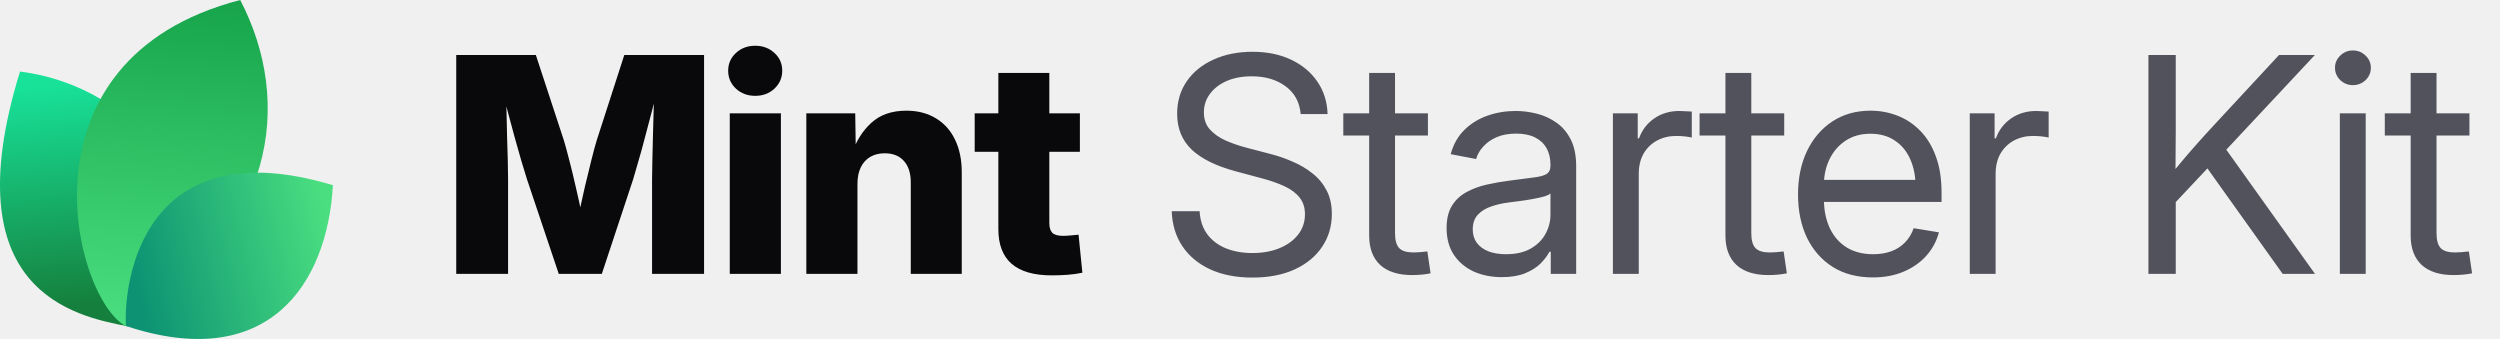
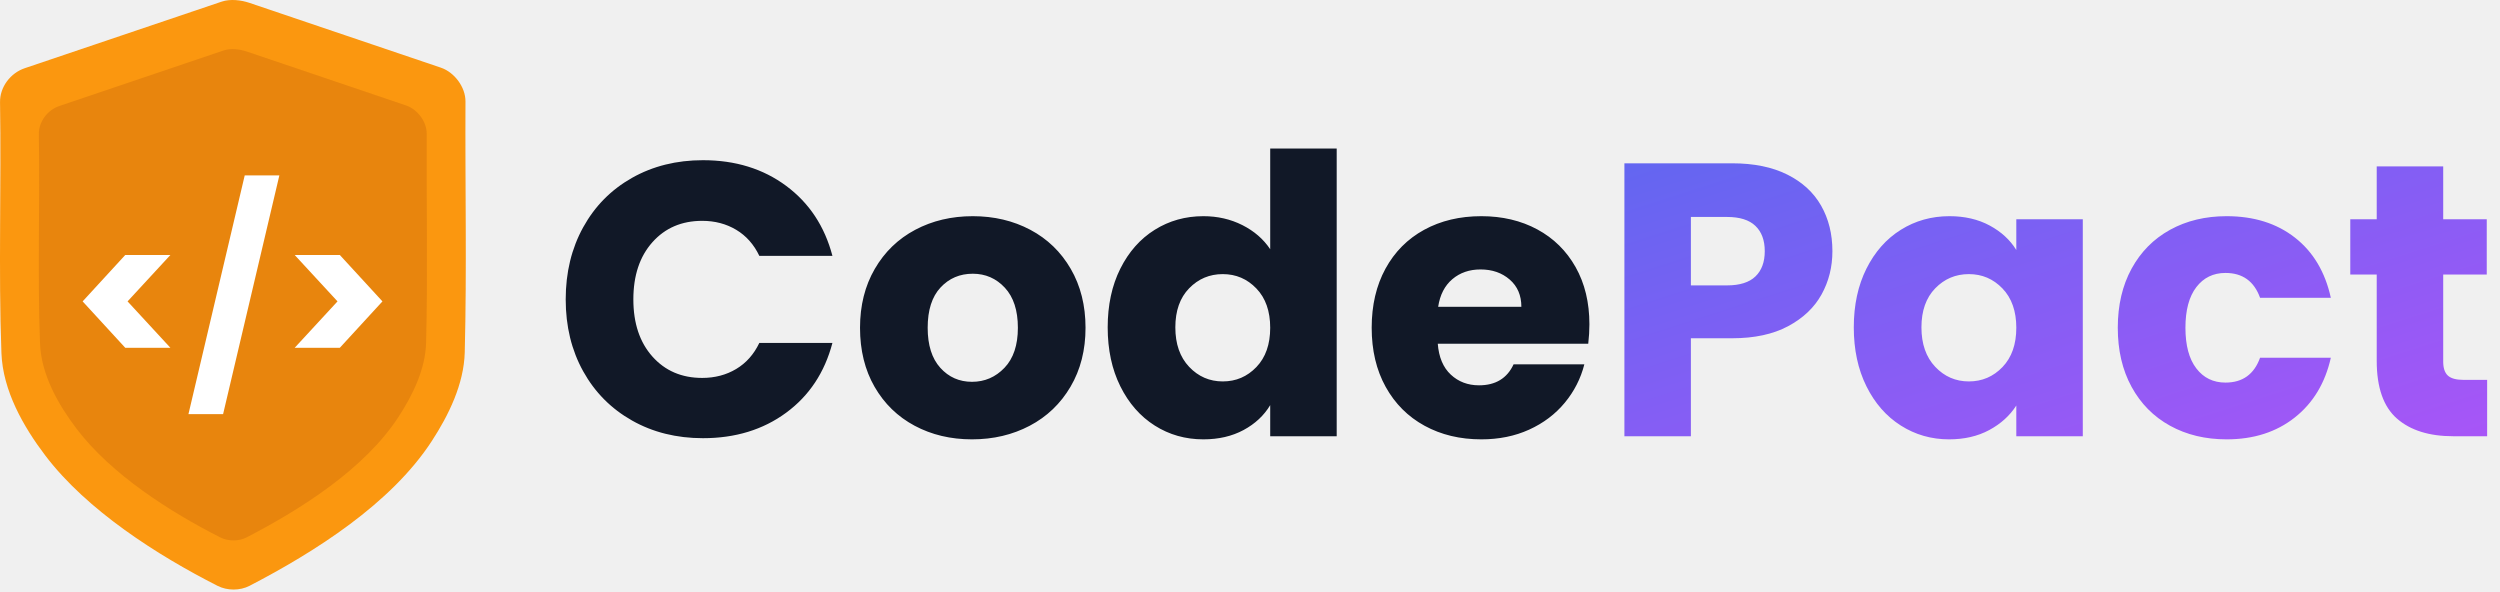
- <svg xmlns="http://www.w3.org/2000/svg" width="177" height="24" viewBox="0 0 177 24" fill="none">
-   <path d="M9.061 23.108C5.268 22.377 -3.391 20.627 1.417 5.064C9.634 6.099 16.973 14.064 9.061 23.108Z" fill="url(#paint0_linear_17557_2020)" />
-   <path d="M8.919 23.094C5.276 21.222 0.784 4.209 17.007 0C20.757 7.193 19.621 16.545 8.919 23.094Z" fill="url(#paint1_linear_17557_2020)" />
-   <path d="M8.914 23.079C8.735 19.882 10.159 9.085 23.57 13.111C23.181 20.123 18.984 26.418 8.914 23.079Z" fill="url(#paint2_linear_17557_2020)" />
-   <path d="M32.301 19.392V3.894H37.938L39.925 9.948C40.036 10.315 40.164 10.787 40.31 11.362C40.462 11.938 40.611 12.552 40.757 13.204C40.91 13.855 41.048 14.483 41.173 15.086C41.305 15.682 41.412 16.192 41.495 16.615H40.695C40.771 16.192 40.871 15.682 40.996 15.086C41.128 14.49 41.267 13.866 41.412 13.214C41.565 12.562 41.714 11.948 41.86 11.373C42.005 10.79 42.133 10.315 42.244 9.948L44.2 3.894H49.848V19.392H46.166V12.704C46.166 12.357 46.173 11.917 46.187 11.383C46.2 10.849 46.214 10.27 46.228 9.646C46.249 9.022 46.266 8.391 46.28 7.753C46.301 7.115 46.311 6.519 46.311 5.964H46.623C46.485 6.561 46.332 7.181 46.166 7.826C45.999 8.471 45.833 9.102 45.666 9.719C45.507 10.336 45.351 10.901 45.198 11.414C45.053 11.928 44.928 12.357 44.824 12.704L42.608 19.392H39.561L37.314 12.704C37.203 12.357 37.072 11.928 36.919 11.414C36.773 10.901 36.614 10.34 36.441 9.729C36.274 9.112 36.104 8.481 35.931 7.836C35.764 7.192 35.608 6.567 35.463 5.964H35.827C35.834 6.512 35.844 7.105 35.858 7.743C35.872 8.374 35.886 9.005 35.9 9.636C35.92 10.26 35.938 10.839 35.952 11.373C35.965 11.907 35.972 12.351 35.972 12.704V19.392H32.301ZM51.668 19.392V8.024H55.288V19.392H51.668ZM53.468 6.786C52.927 6.786 52.473 6.616 52.105 6.276C51.738 5.93 51.554 5.507 51.554 5.007C51.554 4.508 51.738 4.088 52.105 3.749C52.473 3.409 52.927 3.239 53.468 3.239C54.009 3.239 54.463 3.409 54.83 3.749C55.198 4.082 55.382 4.501 55.382 5.007C55.382 5.507 55.198 5.93 54.83 6.276C54.463 6.616 54.009 6.786 53.468 6.786ZM60.708 13.027V19.392H57.088V8.024H60.551L60.593 10.967H60.281C60.593 10.024 61.061 9.268 61.685 8.7C62.309 8.124 63.138 7.836 64.171 7.836C64.975 7.836 65.672 8.017 66.262 8.377C66.851 8.731 67.302 9.234 67.614 9.885C67.933 10.537 68.092 11.307 68.092 12.194V19.392H64.483V12.912C64.483 12.26 64.32 11.754 63.994 11.394C63.675 11.033 63.221 10.853 62.632 10.853C62.25 10.853 61.914 10.936 61.623 11.102C61.332 11.269 61.106 11.515 60.947 11.841C60.787 12.16 60.708 12.555 60.708 13.027ZM76.456 8.024V10.749H69.008V8.024H76.456ZM70.683 5.163H74.292V15.783C74.292 16.102 74.361 16.334 74.5 16.48C74.646 16.625 74.899 16.698 75.259 16.698C75.405 16.698 75.596 16.688 75.831 16.667C76.074 16.646 76.251 16.629 76.362 16.615L76.632 19.309C76.313 19.378 75.963 19.427 75.582 19.455C75.207 19.482 74.836 19.496 74.469 19.496C73.2 19.496 72.25 19.222 71.619 18.674C70.995 18.127 70.683 17.308 70.683 16.22V5.163Z" fill="#09090B" />
-   <path d="M88.667 19.652C87.523 19.652 86.528 19.458 85.682 19.07C84.843 18.681 84.188 18.137 83.716 17.437C83.245 16.736 82.992 15.908 82.957 14.951H84.933C84.968 15.596 85.148 16.14 85.474 16.584C85.8 17.021 86.24 17.354 86.795 17.582C87.35 17.804 87.974 17.915 88.667 17.915C89.388 17.915 90.026 17.801 90.581 17.572C91.143 17.343 91.583 17.024 91.902 16.615C92.228 16.199 92.391 15.717 92.391 15.169C92.391 14.698 92.266 14.306 92.017 13.994C91.767 13.675 91.413 13.408 90.956 13.193C90.498 12.978 89.954 12.787 89.323 12.621L87.502 12.132C86.123 11.765 85.082 11.255 84.382 10.603C83.689 9.944 83.342 9.095 83.342 8.055C83.342 7.174 83.571 6.404 84.028 5.746C84.486 5.087 85.117 4.577 85.921 4.217C86.726 3.849 87.645 3.666 88.678 3.666C89.718 3.666 90.63 3.853 91.413 4.227C92.204 4.602 92.824 5.122 93.275 5.787C93.726 6.446 93.965 7.209 93.993 8.076H92.089C92.013 7.23 91.656 6.574 91.018 6.11C90.387 5.638 89.586 5.403 88.615 5.403C87.95 5.403 87.36 5.513 86.847 5.735C86.341 5.957 85.946 6.262 85.661 6.651C85.377 7.032 85.235 7.469 85.235 7.961C85.235 8.447 85.377 8.849 85.661 9.168C85.946 9.48 86.317 9.74 86.774 9.948C87.232 10.149 87.724 10.319 88.251 10.457L89.884 10.884C90.439 11.023 90.977 11.206 91.496 11.435C92.023 11.657 92.495 11.934 92.911 12.267C93.334 12.593 93.67 12.995 93.92 13.474C94.17 13.945 94.294 14.504 94.294 15.149C94.294 16.015 94.066 16.788 93.608 17.468C93.157 18.148 92.512 18.681 91.673 19.07C90.834 19.458 89.832 19.652 88.667 19.652ZM101.097 8.024V9.594H95.106V8.024H101.097ZM96.937 5.163H98.767V16.521C98.767 17 98.865 17.347 99.059 17.562C99.26 17.77 99.6 17.874 100.078 17.874C100.21 17.874 100.366 17.867 100.546 17.853C100.733 17.832 100.903 17.815 101.056 17.801L101.285 19.351C101.097 19.392 100.886 19.423 100.65 19.444C100.414 19.465 100.189 19.475 99.974 19.475C98.996 19.475 98.244 19.236 97.717 18.758C97.197 18.272 96.937 17.579 96.937 16.677V5.163ZM106.33 19.621C105.595 19.621 104.932 19.489 104.343 19.226C103.754 18.955 103.285 18.564 102.939 18.05C102.592 17.53 102.419 16.896 102.419 16.147C102.419 15.495 102.547 14.965 102.804 14.556C103.06 14.146 103.403 13.828 103.833 13.599C104.263 13.363 104.742 13.186 105.269 13.068C105.796 12.95 106.333 12.857 106.881 12.787C107.574 12.69 108.132 12.617 108.555 12.569C108.978 12.52 109.287 12.441 109.481 12.33C109.675 12.212 109.772 12.014 109.772 11.737V11.654C109.772 11.203 109.679 10.815 109.492 10.489C109.311 10.163 109.041 9.91 108.68 9.729C108.32 9.549 107.872 9.459 107.338 9.459C106.805 9.459 106.34 9.546 105.945 9.719C105.556 9.892 105.241 10.118 104.998 10.395C104.755 10.665 104.593 10.953 104.509 11.258L102.71 10.915C102.897 10.222 103.22 9.65 103.677 9.199C104.135 8.748 104.679 8.412 105.31 8.19C105.941 7.968 106.607 7.857 107.307 7.857C107.8 7.857 108.295 7.92 108.795 8.044C109.301 8.169 109.765 8.381 110.188 8.679C110.611 8.97 110.951 9.369 111.208 9.875C111.464 10.374 111.593 11.005 111.593 11.768V19.392H109.793V17.822H109.7C109.568 18.085 109.363 18.359 109.086 18.643C108.809 18.921 108.444 19.153 107.994 19.34C107.543 19.527 106.988 19.621 106.33 19.621ZM106.621 17.998C107.321 17.998 107.904 17.867 108.368 17.603C108.84 17.333 109.19 16.986 109.419 16.563C109.654 16.133 109.772 15.682 109.772 15.211V13.692C109.703 13.769 109.554 13.841 109.325 13.911C109.096 13.973 108.829 14.032 108.524 14.088C108.226 14.143 107.921 14.192 107.609 14.233C107.304 14.275 107.033 14.309 106.798 14.337C106.354 14.393 105.938 14.49 105.549 14.628C105.168 14.76 104.86 14.954 104.624 15.211C104.388 15.467 104.27 15.811 104.27 16.241C104.27 16.615 104.367 16.934 104.561 17.198C104.762 17.461 105.04 17.662 105.393 17.801C105.747 17.933 106.156 17.998 106.621 17.998ZM114.193 19.392V8.024H115.951V9.792H116.045C116.253 9.209 116.61 8.741 117.116 8.388C117.622 8.034 118.219 7.857 118.905 7.857C119.058 7.857 119.217 7.864 119.384 7.878C119.55 7.885 119.682 7.892 119.779 7.899V9.74C119.716 9.719 119.578 9.695 119.363 9.667C119.155 9.639 118.922 9.625 118.666 9.625C118.174 9.625 117.726 9.733 117.324 9.948C116.922 10.163 116.603 10.471 116.367 10.874C116.138 11.276 116.024 11.758 116.024 12.319V19.392H114.193ZM126.322 8.024V9.594H120.33V8.024H126.322ZM122.161 5.163H123.992V16.521C123.992 17 124.089 17.347 124.283 17.562C124.484 17.77 124.824 17.874 125.302 17.874C125.434 17.874 125.59 17.867 125.77 17.853C125.958 17.832 126.127 17.815 126.28 17.801L126.509 19.351C126.322 19.392 126.11 19.423 125.874 19.444C125.639 19.465 125.413 19.475 125.198 19.475C124.221 19.475 123.468 19.236 122.941 18.758C122.421 18.272 122.161 17.579 122.161 16.677V5.163ZM132.604 19.642C131.502 19.642 130.555 19.396 129.765 18.903C128.974 18.404 128.364 17.714 127.934 16.834C127.511 15.946 127.3 14.927 127.3 13.775C127.3 12.611 127.511 11.584 127.934 10.697C128.364 9.802 128.964 9.102 129.734 8.596C130.51 8.089 131.408 7.836 132.428 7.836C133.1 7.836 133.738 7.954 134.341 8.19C134.952 8.426 135.489 8.783 135.954 9.261C136.425 9.74 136.793 10.343 137.056 11.071C137.327 11.792 137.462 12.645 137.462 13.63V14.296H128.433V12.735H136.463L135.631 13.297C135.631 12.541 135.506 11.876 135.257 11.3C135.007 10.725 134.643 10.277 134.165 9.958C133.686 9.632 133.107 9.469 132.428 9.469C131.748 9.469 131.162 9.632 130.67 9.958C130.177 10.284 129.796 10.725 129.526 11.279C129.262 11.827 129.13 12.441 129.13 13.12V14.046C129.13 14.864 129.273 15.572 129.557 16.168C129.841 16.757 130.243 17.211 130.763 17.53C131.283 17.842 131.901 17.998 132.615 17.998C133.093 17.998 133.523 17.929 133.905 17.79C134.293 17.645 134.619 17.433 134.882 17.156C135.153 16.879 135.354 16.546 135.486 16.157L137.275 16.449C137.108 17.08 136.81 17.634 136.38 18.113C135.95 18.591 135.413 18.966 134.768 19.236C134.123 19.507 133.402 19.642 132.604 19.642ZM139.459 19.392V8.024H141.217V9.792H141.311C141.519 9.209 141.876 8.741 142.382 8.388C142.888 8.034 143.485 7.857 144.171 7.857C144.324 7.857 144.483 7.864 144.649 7.878C144.816 7.885 144.948 7.892 145.045 7.899V9.74C144.982 9.719 144.844 9.695 144.629 9.667C144.421 9.639 144.188 9.625 143.932 9.625C143.439 9.625 142.992 9.733 142.59 9.948C142.188 10.163 141.869 10.471 141.633 10.874C141.404 11.276 141.29 11.758 141.29 12.319V19.392H139.459ZM153.429 14.961V12.715C153.783 12.257 154.136 11.82 154.49 11.404C154.844 10.981 155.204 10.565 155.572 10.156C155.939 9.74 156.314 9.327 156.695 8.918L161.355 3.894H163.893L157.277 10.967H157.184L153.429 14.961ZM152.108 19.392V3.894H154.043V9.241L154.022 12.559L154.043 13.505V19.392H152.108ZM161.615 19.392L155.967 11.477L157.173 9.969L163.903 19.392H161.615ZM165.661 19.392V8.024H167.492V19.392H165.661ZM166.587 6.027C166.24 6.027 165.942 5.909 165.692 5.673C165.443 5.43 165.318 5.139 165.318 4.799C165.318 4.459 165.443 4.172 165.692 3.936C165.942 3.693 166.24 3.572 166.587 3.572C166.934 3.572 167.232 3.693 167.482 3.936C167.731 4.172 167.856 4.459 167.856 4.799C167.856 5.139 167.731 5.43 167.482 5.673C167.232 5.909 166.934 6.027 166.587 6.027ZM174.836 8.024V9.594H168.844V8.024H174.836ZM170.675 5.163H172.506V16.521C172.506 17 172.603 17.347 172.797 17.562C172.998 17.77 173.338 17.874 173.816 17.874C173.948 17.874 174.104 17.867 174.284 17.853C174.472 17.832 174.641 17.815 174.794 17.801L175.023 19.351C174.836 19.392 174.624 19.423 174.388 19.444C174.153 19.465 173.927 19.475 173.712 19.475C172.735 19.475 171.982 19.236 171.455 18.758C170.935 18.272 170.675 17.579 170.675 16.677V5.163Z" fill="#52525C" />
+ <svg xmlns="http://www.w3.org/2000/svg" viewBox="0 0 7073 1674" aria-label="CodePact" role="img">
  <defs>
-     <linearGradient id="paint0_linear_17557_2020" x1="3.776" y1="5.916" x2="5.232" y2="21.559" gradientUnits="userSpaceOnUse">
-       <stop stop-color="#18E299" />
-       <stop offset="1" stop-color="#15803D" />
-     </linearGradient>
-     <linearGradient id="paint1_linear_17557_2020" x1="12.171" y1="-0.718" x2="10.19" y2="22.983" gradientUnits="userSpaceOnUse">
-       <stop stop-color="#16A34A" />
-       <stop offset="1" stop-color="#4ADE80" />
-     </linearGradient>
-     <linearGradient id="paint2_linear_17557_2020" x1="23.133" y1="15.353" x2="9.338" y2="18.52" gradientUnits="userSpaceOnUse">
-       <stop stop-color="#4ADE80" />
-       <stop offset="1" stop-color="#0D9373" />
+     <linearGradient id="logo-pact-gradient" x1="0%" y1="0%" x2="100%" y2="100%">
+       <stop offset="0%" stop-color="#6366f1" />
+       <stop offset="100%" stop-color="#a855f7" />
    </linearGradient>
  </defs>
+   <path fill="#fb970f" d="M705.953,1657.421c-27.231,14.121-63.075,13.929-90.286.11-170.681-86.681-369.712-213.775-487.132-368.265-62.389-82.086-120.581-184.115-124.494-290.476-8.741-237.616.037-472.187-3.938-709.665-.711-42.492,29.082-82.369,69.884-96.161L627.292,4.59c24.082-8.14,54.748-4.521,78.714,3.592l541.28,183.223c38.575,13.058,69.842,55.259,69.638,95.461-1.208,237.791,3.966,471.915-2.064,709.825-2.283,90.079-45.556,178.021-93.681,251.868-115.315,176.948-331.072,313.37-515.226,408.864Z" />
+   <path fill="#e8850d" d="M698.115,1520.18c-22.692,11.767-52.562,11.608-75.238.092-142.234-72.234-308.094-178.146-405.943-306.887-51.991-68.405-100.484-153.429-103.745-242.063-7.284-198.013.031-393.489-3.282-591.387-.593-35.41,24.235-68.641,58.236-80.134l464.421-156.979c20.069-6.783,45.624-3.768,65.595,2.993l451.066,152.686c32.146,10.881,58.202,46.049,58.032,79.551-1.007,198.159,3.305,393.262-1.72,591.52-1.903,75.066-37.963,148.35-78.067,209.89-96.096,147.457-275.893,261.142-429.355,340.72Z" />
+   <g fill="white">
+     <path d="M354.363,983.962l-120.582-131.274,120.582-131.274h127.71l-121.176,131.274,121.176,131.274h-127.71Z" />
+     <path d="M790.356,496.288l-159.191,675.378h-98.01l159.192-675.378h98.009Z" />
+     <path d="M833.711,721.414h127.71l120.581,131.274-120.581,131.274h-127.71l121.176-131.274-121.176-131.274Z" />
+   </g>
+   <g fill="#111827">
+     <path d="M1649.983,642.971c33-59.766,79.016-106.328,138.047-139.703,59.031-33.359,125.953-50.047,200.75-50.047,91.656,0,170.125,24.203,235.406,72.609,65.266,48.406,108.906,114.391,130.906,197.984h-206.812c-15.406-32.25-37.219-56.812-65.453-73.688s-60.312-25.312-96.234-25.312c-57.938,0-104.875,20.172-140.812,60.5-35.938,40.344-53.891,94.234-53.891,161.703s17.953,121.375,53.891,161.703c35.938,40.344,82.875,60.5,140.812,60.5,35.922,0,68-8.422,96.234-25.297,28.234-16.859,50.047-41.422,65.453-73.703h206.812c-22,83.609-65.641,149.422-130.906,197.453-65.281,48.031-143.75,72.047-235.406,72.047-74.797,0-141.719-16.672-200.75-50.047-59.031-33.359-105.047-79.734-138.047-139.141s-49.5-127.234-49.5-203.516c0-76.25,16.5-144.266,49.5-204.047ZM2587.722,1204.518c-48.031-25.656-85.797-62.328-113.297-110-27.5-47.656-41.25-103.391-41.25-167.203,0-63.062,13.922-118.609,41.797-166.641s66-84.875,114.406-110.547c48.391-25.656,102.656-38.5,162.797-38.5,60.125,0,114.391,12.844,162.797,38.5,48.406,25.672,86.531,62.516,114.406,110.547,27.859,48.031,41.797,103.578,41.797,166.641,0,63.078-14.125,118.625-42.359,166.656s-66.734,84.891-115.5,110.547c-48.766,25.672-103.219,38.5-163.344,38.5s-114.219-12.828-162.25-38.5ZM2841.832,1040.627c25.297-26.406,37.953-64.172,37.953-113.312,0-49.125-12.297-86.875-36.859-113.281s-54.812-39.609-90.75-39.609c-36.672,0-67.109,13.016-91.297,39.047-24.203,26.031-36.297,63.984-36.297,113.844,0,49.141,11.906,86.906,35.75,113.312,23.828,26.406,53.703,39.594,89.641,39.594s66.547-13.188,91.859-39.594ZM3169.618,760.127c23.828-47.656,56.281-84.328,97.344-110,41.062-25.656,86.906-38.5,137.516-38.5,40.328,0,77.172,8.438,110.547,25.297,33.359,16.875,59.578,39.609,78.64,68.203v-284.906h188.109v814h-188.109v-88c-17.594,29.344-42.719,52.812-75.343,70.406-32.641,17.594-70.594,26.391-113.844,26.391-50.609,0-96.453-13.016-137.516-39.047s-73.516-63.062-97.344-111.094c-23.844-48.031-35.75-103.594-35.75-166.656s11.906-118.422,35.75-166.094ZM3554.617,816.221c-26.031-27.125-57.75-40.703-95.14-40.703-37.406,0-69.125,13.391-95.156,40.156s-39.047,63.609-39.047,110.547,13.016,84.156,39.047,111.656,57.75,41.25,95.156,41.25c37.391,0,69.109-13.562,95.14-40.703,26.031-27.125,39.047-64.172,39.047-111.109,0-46.922-13.016-83.953-39.047-111.094ZM4493.454,972.424h-425.703c2.938,38.141,15.219,67.297,36.844,87.453,21.625,20.172,48.219,30.25,79.766,30.25,46.922,0,79.547-19.797,97.891-59.406h200.203c-10.281,40.344-28.797,76.641-55.562,108.906s-60.312,57.562-100.641,75.891c-40.344,18.344-85.438,27.5-135.297,27.5-60.141,0-113.672-12.828-160.609-38.5-46.938-25.656-83.594-62.328-110-110-26.406-47.656-39.594-103.391-39.594-167.203,0-63.781,13.016-119.516,39.047-167.188,26.031-47.656,62.516-84.328,109.453-110,46.938-25.656,100.828-38.5,161.703-38.5,59.391,0,112.188,12.469,158.391,37.406s82.328,60.5,108.359,106.688c26.031,46.203,39.047,100.109,39.047,161.703,0,17.594-1.109,35.938-3.297,55ZM4304.251,867.924c0-32.266-11-57.938-33-77s-49.5-28.609-82.5-28.609c-31.531,0-58.125,9.172-79.75,27.5-21.641,18.344-35.016,44.375-40.141,78.109h235.391Z" />
+   </g>
+   <g fill="url(#logo-pact-gradient)">
+     <path d="M5153.442,833.268c-20.531,37.031-52.062,66.922-94.594,89.656s-95.328,34.094-158.391,34.094h-116.609v277.203h-188.094V462.018h304.703c61.594,0,113.656,10.641,156.188,31.906s74.438,50.594,95.703,88,31.906,80.297,31.906,128.703c0,44.734-10.281,85.609-30.812,122.641ZM4966.442,782.127c17.594-16.875,26.406-40.703,26.406-71.5s-8.812-54.625-26.406-71.5-44.359-25.312-80.297-25.312h-102.297v193.609h102.297c35.938,0,62.703-8.422,80.297-25.297ZM5280.49,760.127c23.828-47.656,56.281-84.328,97.344-110,41.062-25.656,86.906-38.5,137.516-38.5,43.25,0,81.203,8.812,113.844,26.406,32.625,17.594,57.75,40.688,75.344,69.281v-86.891h188.109v613.797h-188.109v-86.906c-18.344,28.609-43.828,51.719-76.453,69.312s-70.578,26.391-113.844,26.391c-49.875,0-95.344-13.016-136.406-39.047s-73.516-63.062-97.344-111.094c-23.844-48.031-35.75-103.594-35.75-166.656s11.906-118.422,35.75-166.094ZM5665.49,816.221c-26.031-27.125-57.75-40.703-95.141-40.703-37.406,0-69.125,13.391-95.156,40.156s-39.047,63.609-39.047,110.547,13.016,84.156,39.047,111.656,57.75,41.25,95.156,41.25c37.391,0,69.109-13.562,95.141-40.703,26.031-27.125,39.047-64.172,39.047-111.109,0-46.922-13.016-83.953-39.047-111.094ZM6030.671,760.127c26.031-47.656,62.344-84.328,108.906-110,46.562-25.656,99.906-38.5,160.047-38.5,77,0,141.344,20.172,193.047,60.5,51.703,40.344,85.625,97.172,101.75,170.5h-200.188c-16.875-46.938-49.516-70.406-97.906-70.406-34.469,0-61.969,13.391-82.5,40.156s-30.797,65.078-30.797,114.938c0,49.875,10.266,88.203,30.797,114.969s48.031,40.141,82.5,40.141c48.391,0,81.031-23.469,97.906-70.406h200.188c-16.125,71.875-50.234,128.344-102.297,169.406s-116.234,61.594-192.5,61.594c-60.141,0-113.484-12.828-160.047-38.5-46.562-25.656-82.875-62.328-108.906-110-26.031-47.656-39.047-103.391-39.047-167.203,0-63.781,13.016-119.516,39.047-167.188ZM7036.619,1074.721v159.5h-95.703c-68.203,0-121.375-16.672-159.5-50.047-38.125-33.359-57.188-87.812-57.188-163.359v-244.188h-74.812v-156.203h74.812v-149.609h188.094v149.609h123.203v156.203h-123.203v246.391c0,18.344,4.391,31.547,13.203,39.609,8.797,8.062,23.469,12.094,44,12.094h67.094Z" />
+   </g>
</svg>
